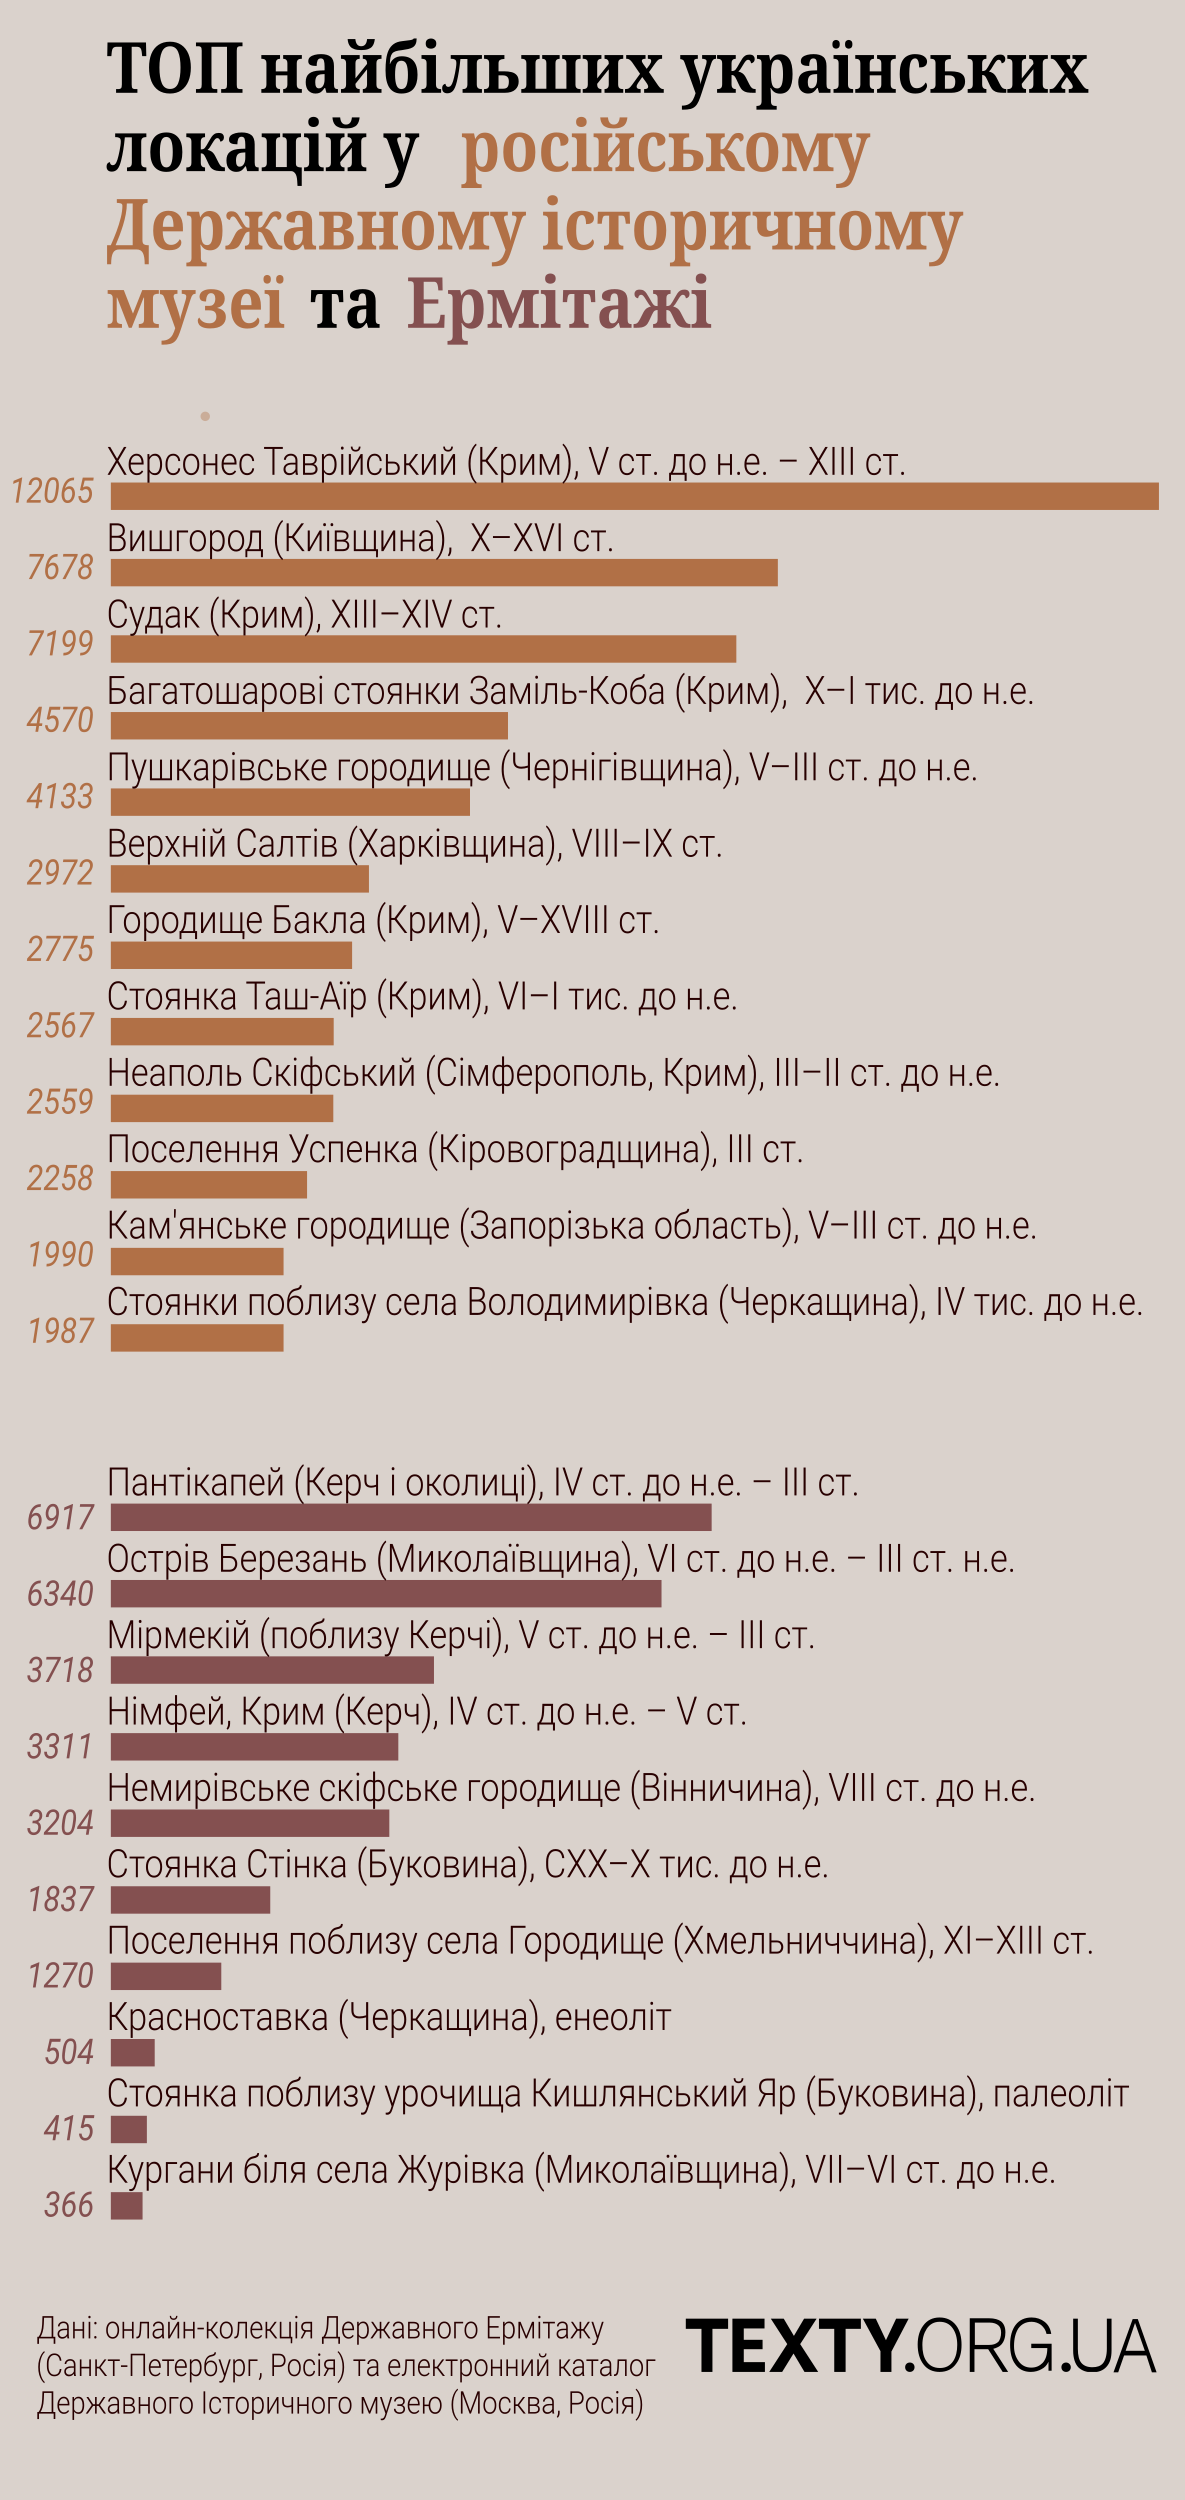
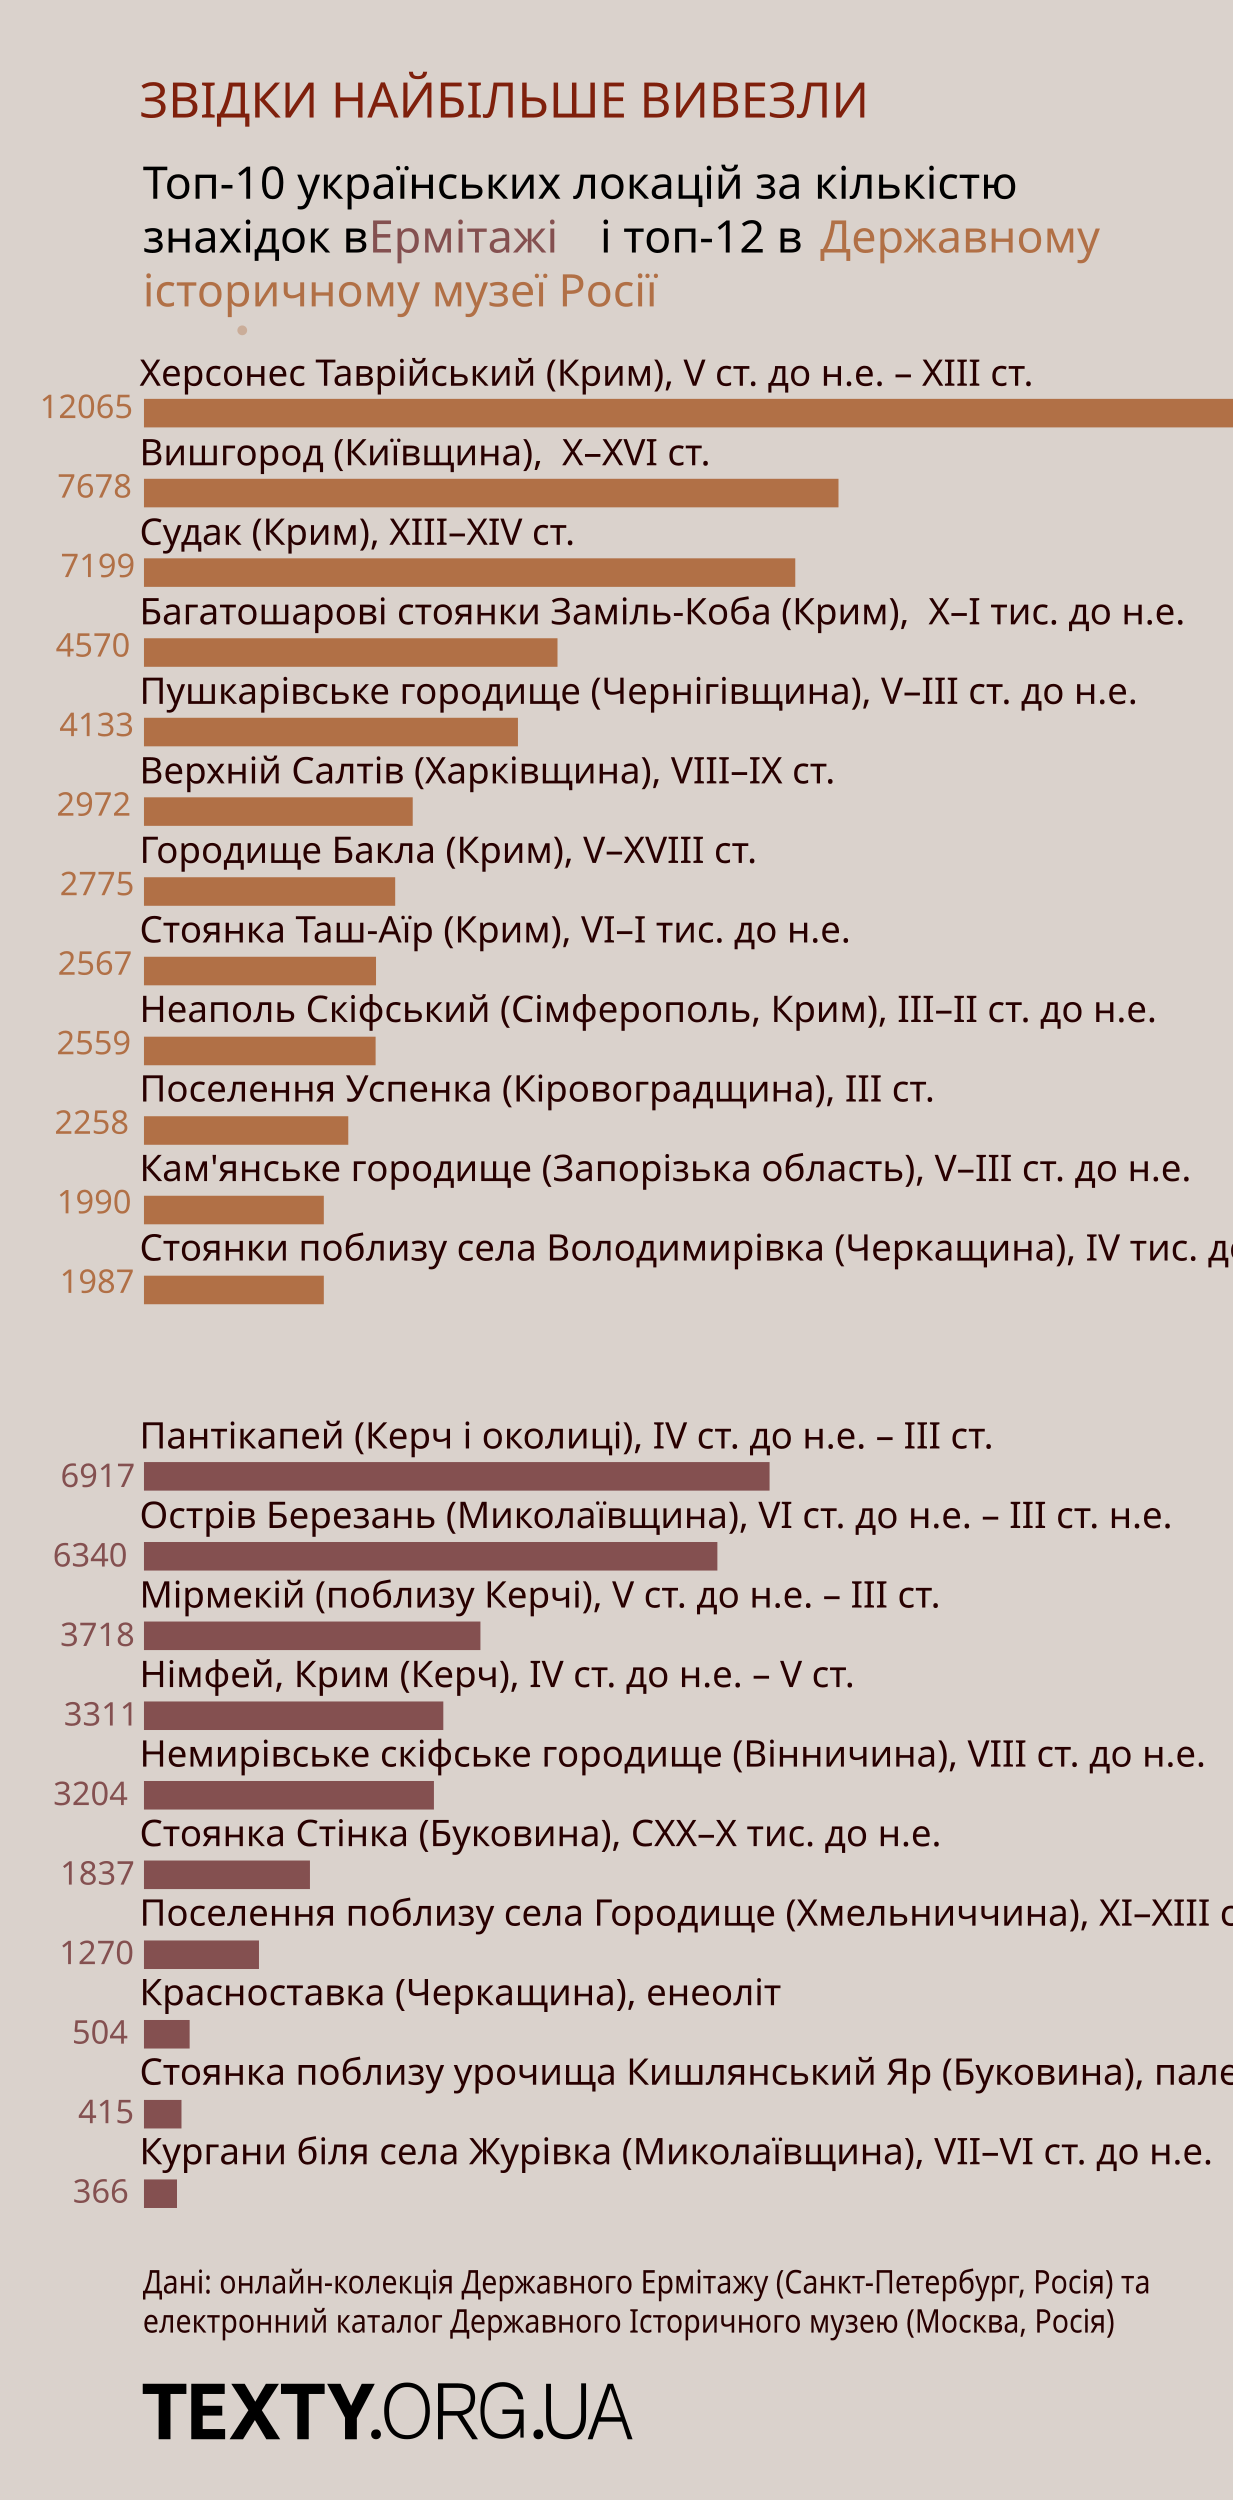
- <svg xmlns="http://www.w3.org/2000/svg" xmlns:xlink="http://www.w3.org/1999/xlink" version="1.1" x="0px" y="0px" viewBox="0 0 302.3 638.3" style="enable-background:new 0 0 302.3 638.3;" xml:space="preserve">
+ <svg xmlns="http://www.w3.org/2000/svg" xmlns:xlink="http://www.w3.org/1999/xlink" version="1.1" id="Layer_1" x="0px" y="0px" viewBox="0 0 302.3 613" style="enable-background:new 0 0 302.3 613;" xml:space="preserve">
  <style type="text/css">
	.st0{fill:#DAD2CC;}
- 	.st1{opacity:0.38;fill:#B17046;}
+ 	.st1{opacity:0.38;fill:#B17046;enable-background:new    ;}
	.st2{fill:none;}
- 	.st3{font-family:'Georgia'; font-weight: bold;}
- 	.st4{font-size:18px;}
- 	.st5{fill:#B17046;}
- 	.st6{fill:#845050;}
+ 	.st3{font-family:'Georgia-Italic';}
+ 	.st4{font-size:11px;}
+ 	.st5{fill:#845050;}
+ 	.st6{fill:#B17046;}
	.st7{fill:#280000;}
- 	.st8{font-family:'Roboto'; font-weight: 300}
+ 	.st8{font-family:'ProximaNova-Light';}
	.st9{font-size:8px;}
- 	.st10{clip-path:url(#SVGID_00000049187825011985972650000005050899376119233160_);}
- 	.st11{clip-path:url(#SVGID_00000103980291558520509940000000182297455416968876_);}
- 	.st12{clip-path:url(#SVGID_00000059272687267628996970000002239438420236598924_);}
- 	.st13{font-size:10px;}
- 	.st14{font-family:'Roboto'; font-style: italic;}
- 	.st15{font-size:9px;}
+ 	.st10{clip-path:url(#SVGID_00000076587370540232269290000012563907774318654861_);}
+ 	.st11{clip-path:url(#SVGID_00000078032867002384497060000000789142995198990732_);}
+ 	.st12{clip-path:url(#SVGID_00000114774032834585857480000006609734798210018206_);}
+ 	.st13{clip-path:url(#SVGID_00000018947251683672231100000005033043477685761159_);}
+ 	.st14{clip-path:url(#SVGID_00000067944635325362497990000007598636466556057759_);}
+ 	.st15{clip-path:url(#SVGID_00000075137741435178046770000011565557319488377504_);}
+ 	.st16{font-size:9px;}
+ 	.st17{fill:#7F200C;}
+ 	.st18{font-family:'Georgia-Bold';}
+ 	.st19{font-size:12px;}
</style>
  <g id="back">
-     <polygon class="st0" points="317.9,649.5 -14.3,649.5 -13.6,-14.3 318.7,-14.3  " />
+     <polygon class="st0" points="317.9,624.2 -14.3,624.2 -13.6,-39.6 318.7,-39.6  " />
  </g>
-   <g id="Layer_1">
-     <circle class="st1" cx="52.4" cy="106.3" r="1.2" />
-     <rect x="27.2" y="9.8" class="st2" width="275.1" height="83.6" />
-     <text transform="matrix(0.8758 0 0 1 27.2137 23.6947)">
-       <tspan x="0" y="0" class="st3 st4">ТОП найбільших українських </tspan>
-       <tspan x="0" y="20" class="st3 st4">локацій у </tspan>
-       <tspan x="103.2" y="20" class="st5 st3 st4">російському </tspan>
-       <tspan x="0" y="40" class="st5 st3 st4">Державному історичному </tspan>
-       <tspan x="0" y="60" class="st5 st3 st4">музеї</tspan>
-       <tspan x="54.5" y="60" class="st3 st4"> та </tspan>
-       <tspan x="87.4" y="60" class="st6 st3 st4">Ермітажі </tspan>
-     </text>
+   <g id="Layer_1_00000003817202338420241210000008775720494489760646_">
+     <circle class="st1" cx="59.4" cy="81" r="1.2" />
+     <rect x="35" y="40.4" class="st2" width="260.1" height="41.8" />
+     <text transform="matrix(1 0 0 1 35.0207 48.7248)" class="st3 st4">Топ-10 українських локацій за кількістю </text>
+     <text transform="matrix(1 0 0 1 35.0207 61.9248)" class="st3 st4">знахідок в </text>
+     <text transform="matrix(1 0 0 1 90.4207 61.9248)" class="st5 st3 st4">Ермітажі </text>
+     <text transform="matrix(1 0 0 1 147.1207 61.9248)" class="st3 st4">і топ-12 в </text>
+     <text transform="matrix(1 0 0 1 201.1207 61.9248)" class="st6 st3 st4">Державному </text>
+     <text transform="matrix(1 0 0 1 35.0207 75.1248)" class="st6 st3 st4">історичному музеї Росії</text>
    <g>
-       <rect x="9.3" y="591.7" class="st2" width="156.2" height="46.6" />
-       <text transform="matrix(0.8758 0 0 1 9.2812 597.0399)">
-         <tspan x="0" y="0" class="st7 st8 st9">Дані: онлайн-колекція Державного Ермітажу </tspan>
-         <tspan x="0" y="9.6" class="st7 st8 st9">(Санкт-Петербург, Росія) та електронний каталог </tspan>
-         <tspan x="0" y="19.2" class="st7 st8 st9">Державного Історичного музею (Москва, Росія)</tspan>
-       </text>
+       <rect x="35" y="557" class="st2" width="268.3" height="23.3" />
+       <text transform="matrix(0.8758 0 0 1 35.0205 562.3474)" class="st7 st8 st9">Дані: онлайн-колекція Державного Ермітажу (Санкт-Петербург, Росія) та </text>
+       <text transform="matrix(0.8758 0 0 1 35.0205 571.947)" class="st7 st8 st9">електронний каталог Державного Історичного музею (Москва, Росія)</text>
    </g>
    <g>
      <g>
-         <defs>
-           <rect id="SVGID_1_" x="175.1" y="591.7" width="120.2" height="13.9" />
-         </defs>
-         <clipPath id="SVGID_00000068668337739698968330000004197525133947462018_">
-           <use xlink:href="#SVGID_1_" style="overflow:visible;" />
-         </clipPath>
-         <path style="clip-path:url(#SVGID_00000068668337739698968330000004197525133947462018_);" d="M244.4,598.7     c0-1.8-0.4-3.2-1.2-4.3c-0.8-1.1-1.9-1.6-3.3-1.6c-1.4,0-2.5,0.6-3.3,1.8c-0.7,1.1-1.1,2.4-1.1,4.1c0,1.7,0.3,3.1,1,4.1     c0.8,1.2,1.9,1.8,3.5,1.8c1.5,0,2.6-0.6,3.4-1.8C244.1,601.7,244.4,600.3,244.4,598.7 M245.5,598.7c0,1.9-0.4,3.5-1.3,4.7     c-1,1.5-2.5,2.2-4.3,2.2c-1.7,0-3.1-0.6-4.1-1.9c-1-1.3-1.5-3-1.5-5.1c0-2,0.5-3.6,1.4-4.8c1-1.4,2.4-2.1,4.2-2.1     c1.8,0,3.2,0.7,4.2,2C245.1,595,245.5,596.7,245.5,598.7" />
+         <g>
+           <defs>
+             <rect id="SVGID_1_" x="35" y="584.2" width="120.2" height="13.9" />
+           </defs>
+           <clipPath id="SVGID_00000121245261493289343260000012191624698618778302_">
+             <use xlink:href="#SVGID_1_" style="overflow:visible;" />
+           </clipPath>
+           <path style="clip-path:url(#SVGID_00000121245261493289343260000012191624698618778302_);" d="M104.3,591.2      c0-1.8-0.4-3.2-1.2-4.3c-0.8-1.1-1.9-1.6-3.3-1.6s-2.5,0.6-3.3,1.8c-0.7,1.1-1.1,2.4-1.1,4.1c0,1.7,0.3,3.1,1,4.1      c0.8,1.2,1.9,1.8,3.5,1.8c1.5,0,2.6-0.6,3.4-1.8C103.9,594.1,104.3,592.8,104.3,591.2 M105.4,591.2c0,1.9-0.4,3.5-1.3,4.7      c-1,1.5-2.5,2.2-4.3,2.2c-1.7,0-3.1-0.6-4.1-1.9c-1-1.3-1.5-3-1.5-5.1c0-2,0.5-3.6,1.4-4.8c1-1.4,2.4-2.1,4.2-2.1      c1.8,0,3.2,0.7,4.2,2C104.9,587.5,105.4,589.1,105.4,591.2" />
+         </g>
      </g>
-       <polygon points="228.8,592 226.2,597.5 223.6,592 220.3,592 224.8,600.3 224.8,605.6 227.6,605.6 227.6,600.4 232,592   " />
-       <polygon points="209.1,592 209.1,594.6 213,594.6 213,605.6 215.9,605.6 215.9,594.6 219.8,594.6 219.8,592   " />
-       <polygon points="205.3,592 202.7,596.4 200.1,592 196.8,592 201,598.5 196.4,605.6 199.7,605.6 202.6,600.9 205.4,605.6     208.9,605.6 204.3,598.5 208.5,592   " />
-       <polygon points="187,592 187,605.6 195.3,605.6 195.3,603.1 189.9,603.1 189.9,599.8 194.7,599.8 194.7,597.4 189.9,597.4     189.9,594.5 195.2,594.5 195.2,592   " />
-       <polygon points="175.1,592 175.1,594.6 179.1,594.6 179.1,605.6 181.9,605.6 181.9,594.6 185.9,594.6 185.9,592   " />
+       <polygon points="88.7,584.5 86.1,589.9 83.5,584.5 80.2,584.5 84.6,592.8 84.6,598.1 87.5,598.1 87.5,592.9 91.9,584.5   " />
+       <polygon points="68.9,584.5 68.9,587 72.9,587 72.9,598.1 75.7,598.1 75.7,587 79.6,587 79.6,584.5   " />
+       <polygon points="65.2,584.5 62.6,588.9 60,584.5 56.7,584.5 60.9,591 56.3,598.1 59.6,598.1 62.5,593.4 65.3,598.1 68.7,598.1     64.2,591 68.4,584.5   " />
+       <polygon points="46.9,584.5 46.9,598.1 55.2,598.1 55.2,595.6 49.7,595.6 49.7,592.3 54.5,592.3 54.5,589.9 49.7,589.9 49.7,587     55.1,587 55.1,584.5   " />
+       <polygon points="35,584.5 35,587 38.9,587 38.9,598.1 41.8,598.1 41.8,587 45.7,587 45.7,584.5   " />
      <g>
-         <defs>
-           <rect id="SVGID_00000008839967366031123970000006537531587532027272_" x="175.1" y="591.7" width="120.2" height="13.9" />
-         </defs>
-         <clipPath id="SVGID_00000168095409893947226770000011414733519306287238_">
-           <use xlink:href="#SVGID_00000008839967366031123970000006537531587532027272_" style="overflow:visible;" />
-         </clipPath>
-         <path style="clip-path:url(#SVGID_00000168095409893947226770000011414733519306287238_);" d="M268.7,605.3h-1V603     c-0.4,0.9-1,1.5-1.8,1.9c-0.7,0.4-1.6,0.7-2.7,0.7c-1.8,0-3.1-0.7-4-2c-0.9-1.2-1.3-2.9-1.3-5c0-2.1,0.5-3.8,1.4-5     c1-1.3,2.4-1.9,4.1-1.9c1.3,0,2.4,0.4,3.3,1.1c0.9,0.7,1.5,1.7,1.7,3.1h-1.2c-0.2-1-0.7-1.7-1.4-2.3c-0.7-0.5-1.5-0.8-2.4-0.8     c-1.5,0-2.6,0.6-3.4,1.7c-0.7,1.1-1.1,2.6-1.1,4.5c0,1.6,0.4,2.8,1.2,3.9c0.8,1.1,1.9,1.6,3.2,1.6c1.2,0,2.1-0.4,2.9-1.2     c0.4-0.4,0.7-1,0.9-1.6c0.2-0.6,0.3-1.4,0.3-2.2h-4.1v-1.1h5.2V605.3z" />
-         <path style="clip-path:url(#SVGID_00000168095409893947226770000011414733519306287238_);" d="M283.8,600.1     c0,1.9-0.4,3.2-1.3,4.2c-0.8,0.9-2,1.4-3.6,1.4c-1.5,0-2.6-0.4-3.5-1.2c-0.9-0.9-1.4-2.4-1.4-4.3V592h1.2v7.7     c0,1.7,0.3,2.9,0.9,3.6c0.6,0.7,1.5,1.1,2.8,1.1c1.2,0,2.1-0.3,2.7-1c0.6-0.7,1-2,1-3.7V592h1.2V600.1z" />
+         <g>
+           <defs>
+             <rect id="SVGID_00000054950954545884068450000006856452073699178135_" x="35" y="584.2" width="120.2" height="13.9" />
+           </defs>
+           <clipPath id="SVGID_00000080915528787357364020000000967235975690909609_">
+             <use xlink:href="#SVGID_00000054950954545884068450000006856452073699178135_" style="overflow:visible;" />
+           </clipPath>
+           <path style="clip-path:url(#SVGID_00000080915528787357364020000000967235975690909609_);" d="M128.6,597.7h-1v-2.3      c-0.4,0.9-1,1.5-1.8,1.9c-0.7,0.4-1.6,0.7-2.7,0.7c-1.8,0-3.1-0.7-4-2c-0.9-1.2-1.3-2.9-1.3-5s0.5-3.8,1.4-5      c1-1.3,2.4-1.9,4.1-1.9c1.3,0,2.4,0.4,3.3,1.1c0.9,0.7,1.5,1.7,1.7,3.1h-1.2c-0.2-1-0.7-1.7-1.4-2.3s-1.5-0.8-2.4-0.8      c-1.5,0-2.6,0.6-3.4,1.7c-0.7,1.1-1.1,2.6-1.1,4.5c0,1.6,0.4,2.8,1.2,3.9c0.8,1.1,1.9,1.6,3.2,1.6c1.2,0,2.1-0.4,2.9-1.2      c0.4-0.4,0.7-1,0.9-1.6c0.2-0.6,0.3-1.4,0.3-2.2h-4.1v-1.1h5.2v6.9H128.6z" />
+         </g>
+         <g>
+           <defs>
+             <rect id="SVGID_00000033330799305153536240000004353282932344869021_" x="35" y="584.2" width="120.2" height="13.9" />
+           </defs>
+           <clipPath id="SVGID_00000092437733964796398340000007877420233406612874_">
+             <use xlink:href="#SVGID_00000033330799305153536240000004353282932344869021_" style="overflow:visible;" />
+           </clipPath>
+           <path style="clip-path:url(#SVGID_00000092437733964796398340000007877420233406612874_);" d="M143.7,592.5      c0,1.9-0.4,3.2-1.3,4.2c-0.8,0.9-2,1.4-3.6,1.4c-1.5,0-2.6-0.4-3.5-1.2c-0.9-0.9-1.4-2.4-1.4-4.3v-8.1h1.2v7.7      c0,1.7,0.3,2.9,0.9,3.6c0.6,0.7,1.5,1.1,2.8,1.1c1.2,0,2.1-0.3,2.7-1c0.6-0.7,1-2,1-3.7v-7.8h1.2L143.7,592.5L143.7,592.5z" />
+         </g>
      </g>
-       <path d="M289.8,593.1l2.5,7.1h-4.9L289.8,593.1z M289.2,592.1l-4.9,13.6l1.2,0l1.5-4.3h5.7l1.4,4.3l1.2,0l-4.8-13.6H289.2z" />
+       <path d="M149.7,585.6l2.5,7.1h-4.9L149.7,585.6z M149,584.5l-4.9,13.6h1.2l1.5-4.3h5.7l1.4,4.3h1.2l-4.8-13.6H149z" />
      <g>
-         <defs>
-           <rect id="SVGID_00000007387922391318884510000009883031860347024785_" x="175.1" y="591.7" width="120.2" height="13.9" />
-         </defs>
-         <clipPath id="SVGID_00000127725728726385735040000008370320164207948723_">
-           <use xlink:href="#SVGID_00000007387922391318884510000009883031860347024785_" style="overflow:visible;" />
-         </clipPath>
-         <path style="clip-path:url(#SVGID_00000127725728726385735040000008370320164207948723_);" d="M233.5,604.4     c0,0.7-0.5,1.2-1.2,1.2c-0.7,0-1.2-0.5-1.2-1.2s0.5-1.2,1.2-1.2C233,603.2,233.5,603.7,233.5,604.4" />
-         <path style="clip-path:url(#SVGID_00000127725728726385735040000008370320164207948723_);" d="M273.4,604.4     c0,0.7-0.5,1.2-1.2,1.2c-0.7,0-1.2-0.5-1.2-1.2s0.5-1.2,1.2-1.2C272.8,603.2,273.4,603.7,273.4,604.4" />
-         <path style="clip-path:url(#SVGID_00000127725728726385735040000008370320164207948723_);" d="M248.8,593h3.8     c1.1,0,1.9,0.3,2.4,0.8c0.4,0.4,0.6,1,0.6,1.8c0,0.9-0.3,2-0.8,2.4c-0.6,0.5-1.3,0.7-2.2,0.7h-3.7V593z M257.4,605.6l-3.8-5.9     c0.4-0.1,0.7-0.2,1.1-0.4c1.8-0.8,2-2.9,2-3.8c0-1.3-0.4-2.2-1.1-2.8c-0.7-0.5-1.7-0.8-3.1-0.8h-4.9v13.7h1.2v-5.8h3.5l3.7,5.8     L257.4,605.6z" />
+         <g>
+           <defs>
+             <rect id="SVGID_00000163039754724930183410000015388301577378820497_" x="35" y="584.2" width="120.2" height="13.9" />
+           </defs>
+           <clipPath id="SVGID_00000147210400883703485850000002777369110160466346_">
+             <use xlink:href="#SVGID_00000163039754724930183410000015388301577378820497_" style="overflow:visible;" />
+           </clipPath>
+           <path style="clip-path:url(#SVGID_00000147210400883703485850000002777369110160466346_);" d="M93.4,596.9      c0,0.7-0.5,1.2-1.2,1.2s-1.2-0.5-1.2-1.2s0.5-1.2,1.2-1.2C92.9,595.6,93.4,596.2,93.4,596.9" />
+         </g>
+         <g>
+           <defs>
+             <rect id="SVGID_00000071558787291027103070000011842830015562822076_" x="35" y="584.2" width="120.2" height="13.9" />
+           </defs>
+           <clipPath id="SVGID_00000039853053281986099850000007040211823761155518_">
+             <use xlink:href="#SVGID_00000071558787291027103070000011842830015562822076_" style="overflow:visible;" />
+           </clipPath>
+           <path style="clip-path:url(#SVGID_00000039853053281986099850000007040211823761155518_);" d="M133.2,596.9      c0,0.7-0.5,1.2-1.2,1.2s-1.2-0.5-1.2-1.2s0.5-1.2,1.2-1.2C132.7,595.6,133.2,596.2,133.2,596.9" />
+         </g>
+         <g>
+           <defs>
+             <rect id="SVGID_00000055677607530513779490000013304859118125546888_" x="35" y="584.2" width="120.2" height="13.9" />
+           </defs>
+           <clipPath id="SVGID_00000047057584128518480800000013579652504116310179_">
+             <use xlink:href="#SVGID_00000055677607530513779490000013304859118125546888_" style="overflow:visible;" />
+           </clipPath>
+           <path style="clip-path:url(#SVGID_00000047057584128518480800000013579652504116310179_);" d="M108.6,585.5h3.8      c1.1,0,1.9,0.3,2.4,0.8c0.4,0.4,0.6,1,0.6,1.8c0,0.9-0.3,2-0.8,2.4c-0.6,0.5-1.3,0.7-2.2,0.7h-3.7v-5.7H108.6z M117.2,598.1      l-3.8-5.9c0.4-0.1,0.7-0.2,1.1-0.4c1.8-0.8,2-2.9,2-3.8c0-1.3-0.4-2.2-1.1-2.8c-0.7-0.5-1.7-0.8-3.1-0.8h-4.9v13.7h1.2v-5.8h3.5      l3.7,5.8H117.2z" />
+         </g>
      </g>
    </g>
  </g>
  <g id="text">
    <g>
      <g>
        <g>
-           <rect x="28.3" y="123.2" class="st5" width="267.6" height="7" />
-           <rect x="28.3" y="142.7" class="st5" width="170.3" height="7" />
-           <rect x="28.3" y="162.2" class="st5" width="159.7" height="7" />
-           <rect x="28.3" y="181.8" class="st5" width="101.4" height="7" />
-           <rect x="28.3" y="201.3" class="st5" width="91.7" height="7" />
-           <rect x="28.3" y="220.9" class="st5" width="65.9" height="7" />
-           <rect x="28.3" y="240.4" class="st5" width="61.6" height="7" />
-           <rect x="28.3" y="259.9" class="st5" width="56.9" height="7" />
-           <rect x="28.3" y="279.5" class="st5" width="56.8" height="7" />
-           <rect x="28.3" y="299" class="st5" width="50.1" height="7" />
-           <rect x="28.3" y="318.6" class="st5" width="44.1" height="7" />
-           <rect x="28.3" y="338.1" class="st5" width="44.1" height="7" />
+           <rect x="35.3" y="97.8" class="st6" width="267.6" height="7" />
+           <rect x="35.3" y="117.4" class="st6" width="170.3" height="7" />
+           <rect x="35.3" y="136.9" class="st6" width="159.7" height="7" />
+           <rect x="35.3" y="156.5" class="st6" width="101.4" height="7" />
+           <rect x="35.3" y="176" class="st6" width="91.7" height="7" />
+           <rect x="35.3" y="195.5" class="st6" width="65.9" height="7" />
+           <rect x="35.3" y="215.1" class="st6" width="61.6" height="7" />
+           <rect x="35.3" y="234.6" class="st6" width="56.9" height="7" />
+           <rect x="35.3" y="254.2" class="st6" width="56.8" height="7" />
+           <rect x="35.3" y="273.7" class="st6" width="50.1" height="7" />
+           <rect x="35.3" y="293.2" class="st6" width="44.1" height="7" />
+           <rect x="35.3" y="312.8" class="st6" width="44.1" height="7" />
        </g>
      </g>
    </g>
    <g>
      <g>
        <g>
-           <rect x="28.3" y="383.9" class="st6" width="153.4" height="7" />
-           <rect x="28.3" y="403.4" class="st6" width="140.6" height="7" />
-           <rect x="28.3" y="422.9" class="st6" width="82.5" height="7" />
-           <rect x="28.3" y="442.5" class="st6" width="73.4" height="7" />
-           <rect x="28.3" y="462" class="st6" width="71.1" height="7" />
-           <rect x="28.3" y="481.6" class="st6" width="40.7" height="7" />
-           <rect x="28.3" y="501.1" class="st6" width="28.2" height="7" />
-           <rect x="28.3" y="520.6" class="st6" width="11.2" height="7" />
-           <rect x="28.3" y="540.2" class="st6" width="9.2" height="7" />
-           <rect x="28.3" y="559.7" class="st6" width="8.1" height="7" />
+           <rect x="35.3" y="358.5" class="st5" width="153.4" height="7" />
+           <rect x="35.3" y="378.1" class="st5" width="140.6" height="7" />
+           <rect x="35.3" y="397.6" class="st5" width="82.5" height="7" />
+           <rect x="35.3" y="417.2" class="st5" width="73.4" height="7" />
+           <rect x="35.3" y="436.7" class="st5" width="71.1" height="7" />
+           <rect x="35.3" y="456.2" class="st5" width="40.7" height="7" />
+           <rect x="35.3" y="475.8" class="st5" width="28.2" height="7" />
+           <rect x="35.3" y="495.3" class="st5" width="11.2" height="7" />
+           <rect x="35.3" y="514.9" class="st5" width="9.2" height="7" />
+           <rect x="35.3" y="534.4" class="st5" width="8.1" height="7" />
        </g>
      </g>
    </g>
-     <rect x="27.2" y="113.9" class="st2" width="290.7" height="232.3" />
-     <text transform="matrix(0.8758 0 0 1 27.2132 121.2218)">
-       <tspan x="0" y="0" class="st7 st8 st13">Херсонес Таврійський (Крим), V ст. до н.е. – XIII ст.</tspan>
-       <tspan x="0" y="19.5" class="st7 st8 st13">Вишгород (Київщина),  X–XVI ст.</tspan>
-       <tspan x="0" y="39" class="st7 st8 st13">Судак (Крим), XIII–XIV ст.</tspan>
-       <tspan x="0" y="58.5" class="st7 st8 st13">Багатошарові стоянки Заміль-Коба (Крим),  X–I тис. до н.е. </tspan>
-       <tspan x="0" y="78" class="st7 st8 st13">Пушкарівське городище (Чернігівщина), V–III ст. до н.е.</tspan>
-       <tspan x="0" y="97.5" class="st7 st8 st13">Верхній Салтів (Харківщина), VIII–IX ст.</tspan>
-       <tspan x="0" y="117" class="st7 st8 st13">Городище Бакла (Крим), V–XVIII ст.</tspan>
-       <tspan x="0" y="136.5" class="st7 st8 st13">Стоянка Таш-Аїр (Крим), VI–I тис. до н.е.</tspan>
-       <tspan x="0" y="156" class="st7 st8 st13">Неаполь Скіфський (Сімферополь, Крим), III–II ст. до н.е.</tspan>
-       <tspan x="0" y="175.5" class="st7 st8 st13">Поселення Успенка (Кіровоградщина), ІІІ ст.</tspan>
-       <tspan x="0" y="195" class="st7 st8 st13">Кам'янське городище (Запорізька область), V–III ст. до н.е.</tspan>
-       <tspan x="0" y="214.5" class="st7 st8 st13">Стоянки поблизу села Володимирівка (Черкащина), IV тис. до н.е.</tspan>
-     </text>
-     <rect x="27.2" y="374.5" class="st2" width="290.7" height="190.8" />
-     <text transform="matrix(0.8758 0 0 1 27.2132 381.8018)">
-       <tspan x="0" y="0" class="st7 st8 st13">Пантікапей (Керч і околиці), IV ст. до н.е. – ІІІ ст.</tspan>
-       <tspan x="0" y="19.5" class="st7 st8 st13">Острів Березань (Миколаївщина), VI ст. до н.е. – III ст. н.e.</tspan>
-       <tspan x="0" y="39" class="st7 st8 st13">Мірмекій (поблизу Керчі), V ст. до н.е. – III ст.</tspan>
-       <tspan x="0" y="58.5" class="st7 st8 st13">Німфей, Крим (Керч), IV ст. до н.е. – V ст.</tspan>
-       <tspan x="0" y="78" class="st7 st8 st13">Немирівське скіфське городище (Вінничина), VIIІ ст. до н.е.</tspan>
-       <tspan x="0" y="97.5" class="st7 st8 st13">Стоянка Стінка (Буковина), CXX–X тис. до н.е.</tspan>
-       <tspan x="0" y="117" class="st7 st8 st13">Поселення поблизу села Городище (Хмельниччина), XI–XIII cт.</tspan>
-       <tspan x="0" y="136.5" class="st7 st8 st13">Красноставка (Черкащина), енеоліт</tspan>
-       <tspan x="0" y="156" class="st7 st8 st13">Стоянка поблизу урочища Кишлянський Яр (Буковина), палеоліт</tspan>
-       <tspan x="0" y="175.5" class="st7 st8 st13">Кургани біля села Журівка (Миколаївщина), VII–VI ст. до н.е.</tspan>
-     </text>
-     <rect x="-9" y="121.8" class="st2" width="33.3" height="236.3" />
-     <text transform="matrix(0.8758 0 0 1 2.3897 128.3417)">
-       <tspan x="0" y="0" class="st5 st14 st15">12065</tspan>
-       <tspan x="5" y="19.5" class="st5 st14 st15">7678</tspan>
-       <tspan x="5" y="39" class="st5 st14 st15">7199</tspan>
-       <tspan x="5" y="58.5" class="st5 st14 st15">4570</tspan>
-       <tspan x="5" y="78" class="st5 st14 st15">4133</tspan>
-       <tspan x="5" y="97.5" class="st5 st14 st15">2972</tspan>
-       <tspan x="5" y="117" class="st5 st14 st15">2775</tspan>
-       <tspan x="5" y="136.5" class="st5 st14 st15">2567</tspan>
-       <tspan x="5" y="156" class="st5 st14 st15">2559</tspan>
-       <tspan x="5" y="175.5" class="st5 st14 st15">2258</tspan>
-       <tspan x="5" y="195" class="st5 st14 st15">1990</tspan>
-       <tspan x="5" y="214.5" class="st5 st14 st15">1987</tspan>
-     </text>
-     <rect x="-9" y="383.9" class="st2" width="33.3" height="188.8" />
-     <text transform="matrix(0.8758 0 0 1 6.7735 390.4448)">
-       <tspan x="0" y="0" class="st6 st14 st15">6917</tspan>
-       <tspan x="0" y="19.5" class="st6 st14 st15">6340</tspan>
-       <tspan x="0" y="39" class="st6 st14 st15">3718</tspan>
-       <tspan x="0" y="58.5" class="st6 st14 st15">3311</tspan>
-       <tspan x="0" y="78" class="st6 st14 st15">3204</tspan>
-       <tspan x="0" y="97.5" class="st6 st14 st15">1837</tspan>
-       <tspan x="0" y="117" class="st6 st14 st15">1270</tspan>
-       <tspan x="5" y="136.5" class="st6 st14 st15">504</tspan>
-       <tspan x="5" y="156" class="st6 st14 st15">415</tspan>
-       <tspan x="5" y="175.5" class="st6 st14 st15">366</tspan>
-     </text>
+     <rect x="34.2" y="88.6" class="st2" width="290.7" height="232.3" />
+     <text transform="matrix(1 0 0 1 34.2132 94.5899)" class="st7 st8 st16">Херсонес Таврійський (Крим), V ст. до н.е. – XIII ст.</text>
+     <text transform="matrix(1 0 0 1 34.2132 114.0899)" class="st7 st8 st16">Вишгород (Київщина),  X–XVI ст.</text>
+     <text transform="matrix(1 0 0 1 34.2132 133.5899)" class="st7 st8 st16">Судак (Крим), XIII–XIV ст.</text>
+     <text transform="matrix(1 0 0 1 34.2132 153.0899)" class="st7 st8 st16">Багатошарові стоянки Заміль-Коба (Крим),  X–I тис. до н.е. </text>
+     <text transform="matrix(1 0 0 1 34.2132 172.5899)" class="st7 st8 st16">Пушкарівське городище (Чернігівщина), V–III ст. до н.е.</text>
+     <text transform="matrix(1 0 0 1 34.2132 192.0899)" class="st7 st8 st16">Верхній Салтів (Харківщина), VIII–IX ст.</text>
+     <text transform="matrix(1 0 0 1 34.2132 211.5899)" class="st7 st8 st16">Городище Бакла (Крим), V–XVIII ст.</text>
+     <text transform="matrix(1 0 0 1 34.2132 231.0899)" class="st7 st8 st16">Стоянка Таш-Аїр (Крим), VI–I тис. до н.е.</text>
+     <text transform="matrix(1 0 0 1 34.2132 250.5899)" class="st7 st8 st16">Неаполь Скіфський (Сімферополь, Крим), III–II ст. до н.е.</text>
+     <text transform="matrix(1 0 0 1 34.2132 270.0899)" class="st7 st8 st16">Поселення Успенка (Кіровоградщина), ІІІ ст.</text>
+     <text transform="matrix(1 0 0 1 34.2132 289.5899)" class="st7 st8 st16">Кам'янське городище (Запорізька область), V–III ст. до н.е.</text>
+     <text transform="matrix(1 0 0 1 34.2132 309.0899)" class="st7 st8 st16">Стоянки поблизу села Володимирівка (Черкащина), IV тис. до н.е.</text>
+     <rect x="34.2" y="349.1" class="st2" width="290.7" height="190.8" />
+     <text transform="matrix(1 0 0 1 34.2132 355.1699)" class="st7 st8 st16">Пантікапей (Керч і околиці), IV ст. до н.е. – ІІІ ст.</text>
+     <text transform="matrix(1 0 0 1 34.2132 374.6699)" class="st7 st8 st16">Острів Березань (Миколаївщина), VI ст. до н.е. – III ст. н.e.</text>
+     <text transform="matrix(1 0 0 1 34.2132 394.1699)" class="st7 st8 st16">Мірмекій (поблизу Керчі), V ст. до н.е. – III ст.</text>
+     <text transform="matrix(1 0 0 1 34.2132 413.6699)" class="st7 st8 st16">Німфей, Крим (Керч), IV ст. до н.е. – V ст.</text>
+     <text transform="matrix(1 0 0 1 34.2132 433.1699)" class="st7 st8 st16">Немирівське скіфське городище (Вінничина), VIIІ ст. до н.е.</text>
+     <text transform="matrix(1 0 0 1 34.2132 452.6699)" class="st7 st8 st16">Стоянка Стінка (Буковина), CXX–X тис. до н.е.</text>
+     <text transform="matrix(1 0 0 1 34.2132 472.1699)" class="st7 st8 st16">Поселення поблизу села Городище (Хмельниччина), XI–XIII cт.</text>
+     <text transform="matrix(1 0 0 1 34.2132 491.6699)" class="st7 st8 st16">Красноставка (Черкащина), енеоліт</text>
+     <text transform="matrix(1 0 0 1 34.2132 511.1699)" class="st7 st8 st16">Стоянка поблизу урочища Кишлянський Яр (Буковина), палеоліт</text>
+     <text transform="matrix(1 0 0 1 34.2132 530.6699)" class="st7 st8 st16">Кургани біля села Журівка (Миколаївщина), VII–VI ст. до н.е.</text>
+     <rect x="-2" y="96.4" class="st2" width="33.3" height="236.3" />
+     <text transform="matrix(1 0 0 1 9.7373 102.5038)" class="st6 st3 st9">12065</text>
+     <text transform="matrix(1 0 0 1 14.0373 122.0038)" class="st6 st3 st9">7678</text>
+     <text transform="matrix(1 0 0 1 14.8373 141.5038)" class="st6 st3 st9">7199</text>
+     <text transform="matrix(1 0 0 1 13.6373 161.0038)" class="st6 st3 st9">4570</text>
+     <text transform="matrix(1 0 0 1 14.5373 180.5038)" class="st6 st3 st9">4133</text>
+     <text transform="matrix(1 0 0 1 13.8373 200.0038)" class="st6 st3 st9">2972</text>
+     <text transform="matrix(1 0 0 1 14.6373 219.5038)" class="st6 st3 st9">2775</text>
+     <text transform="matrix(1 0 0 1 14.1373 239.0038)" class="st6 st3 st9">2567</text>
+     <text transform="matrix(1 0 0 1 13.8373 258.5038)" class="st6 st3 st9">2559</text>
+     <text transform="matrix(1 0 0 1 13.3373 278.0038)" class="st6 st3 st9">2258</text>
+     <text transform="matrix(1 0 0 1 13.9373 297.5038)" class="st6 st3 st9">1990</text>
+     <text transform="matrix(1 0 0 1 14.6373 317.0038)" class="st6 st3 st9">1987</text>
+     <rect x="-2" y="358.5" class="st2" width="33.3" height="188.8" />
+     <text transform="matrix(1 0 0 1 14.8428 364.6069)" class="st5 st3 st9">6917</text>
+     <text transform="matrix(1 0 0 1 12.9428 384.1069)" class="st5 st3 st9">6340</text>
+     <text transform="matrix(1 0 0 1 14.7428 403.6069)" class="st5 st3 st9">3718</text>
+     <text transform="matrix(1 0 0 1 15.6428 423.1069)" class="st5 st3 st9">3311</text>
+     <text transform="matrix(1 0 0 1 13.0428 442.6069)" class="st5 st3 st9">3204</text>
+     <text transform="matrix(1 0 0 1 14.7428 462.1069)" class="st5 st3 st9">1837</text>
+     <text transform="matrix(1 0 0 1 14.5428 481.6069)" class="st5 st3 st9">1270</text>
+     <text transform="matrix(1 0 0 1 17.6428 501.1069)" class="st5 st3 st9">504</text>
+     <text transform="matrix(1 0 0 1 19.1428 520.6069)" class="st5 st3 st9">415</text>
+     <text transform="matrix(1 0 0 1 17.8428 540.1069)" class="st5 st3 st9">366</text>
  </g>
+   <rect x="34.2" y="19.7" class="st2" width="268.1" height="25.4" />
+   <text transform="matrix(1 0 0 1 34.2 28.8158)" class="st17 st18 st19">ЗВІДКИ НАЙБІЛЬШЕ ВИВЕЗЛИ</text>
</svg>
